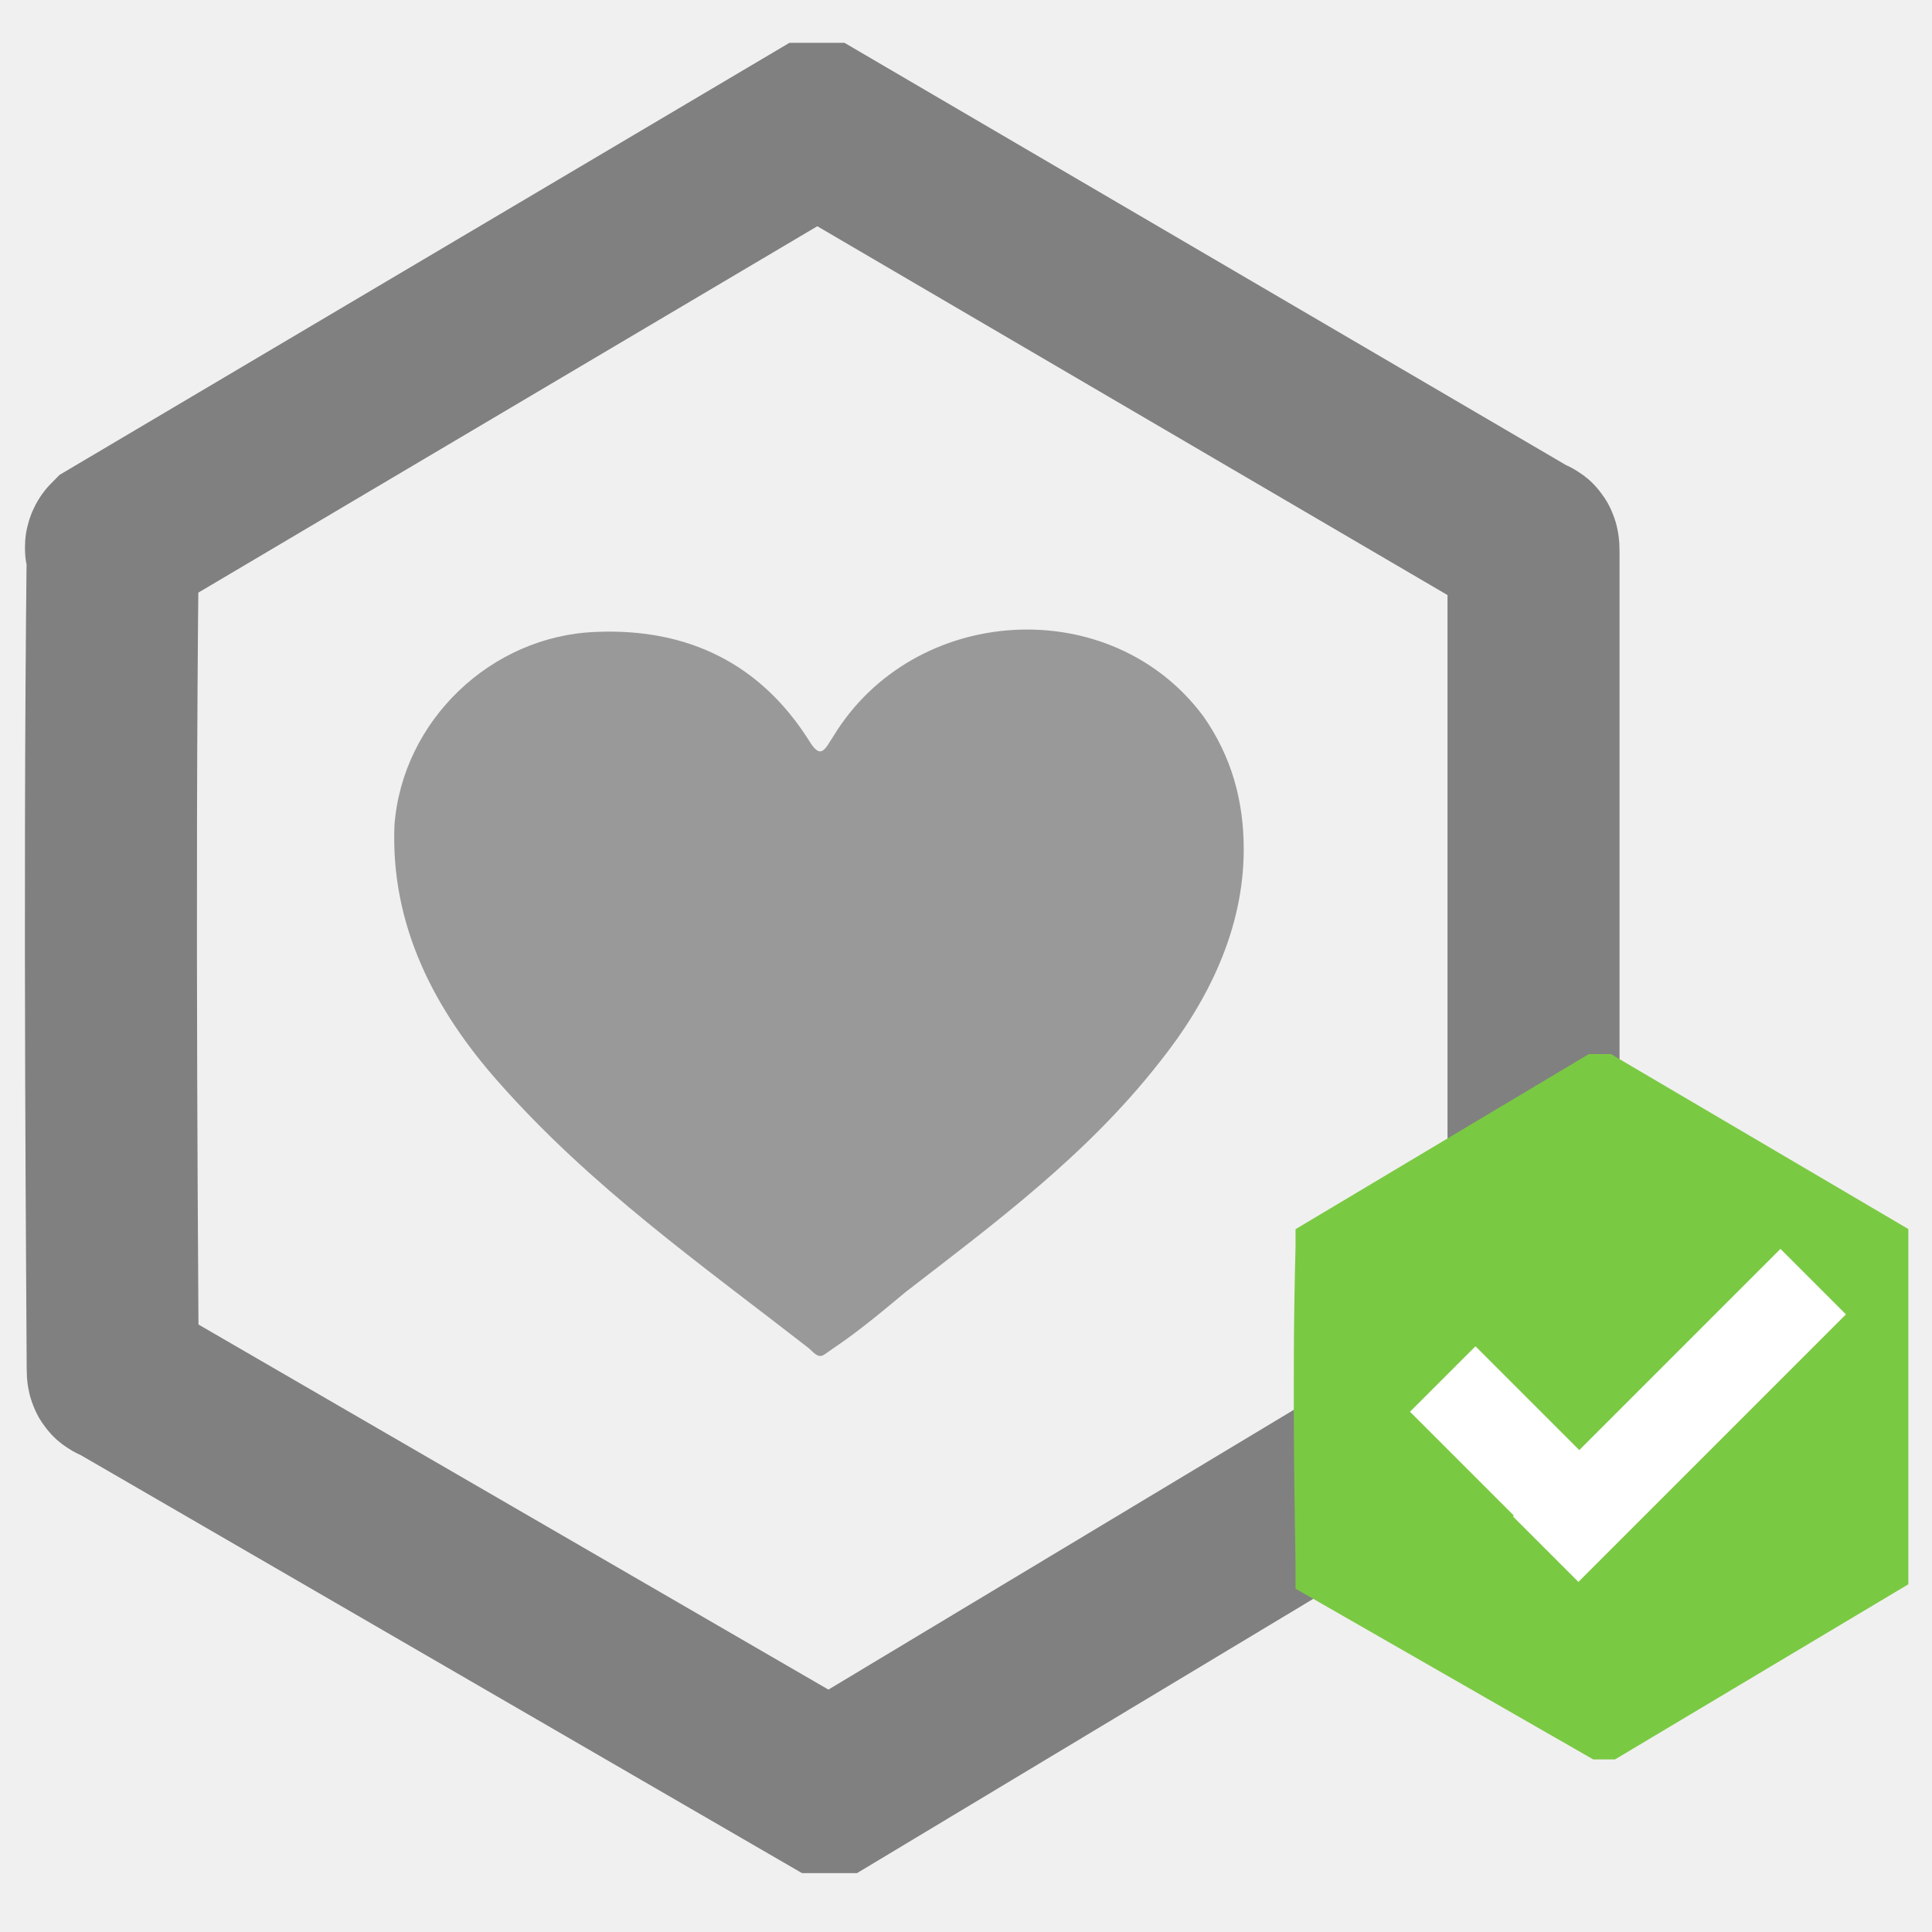
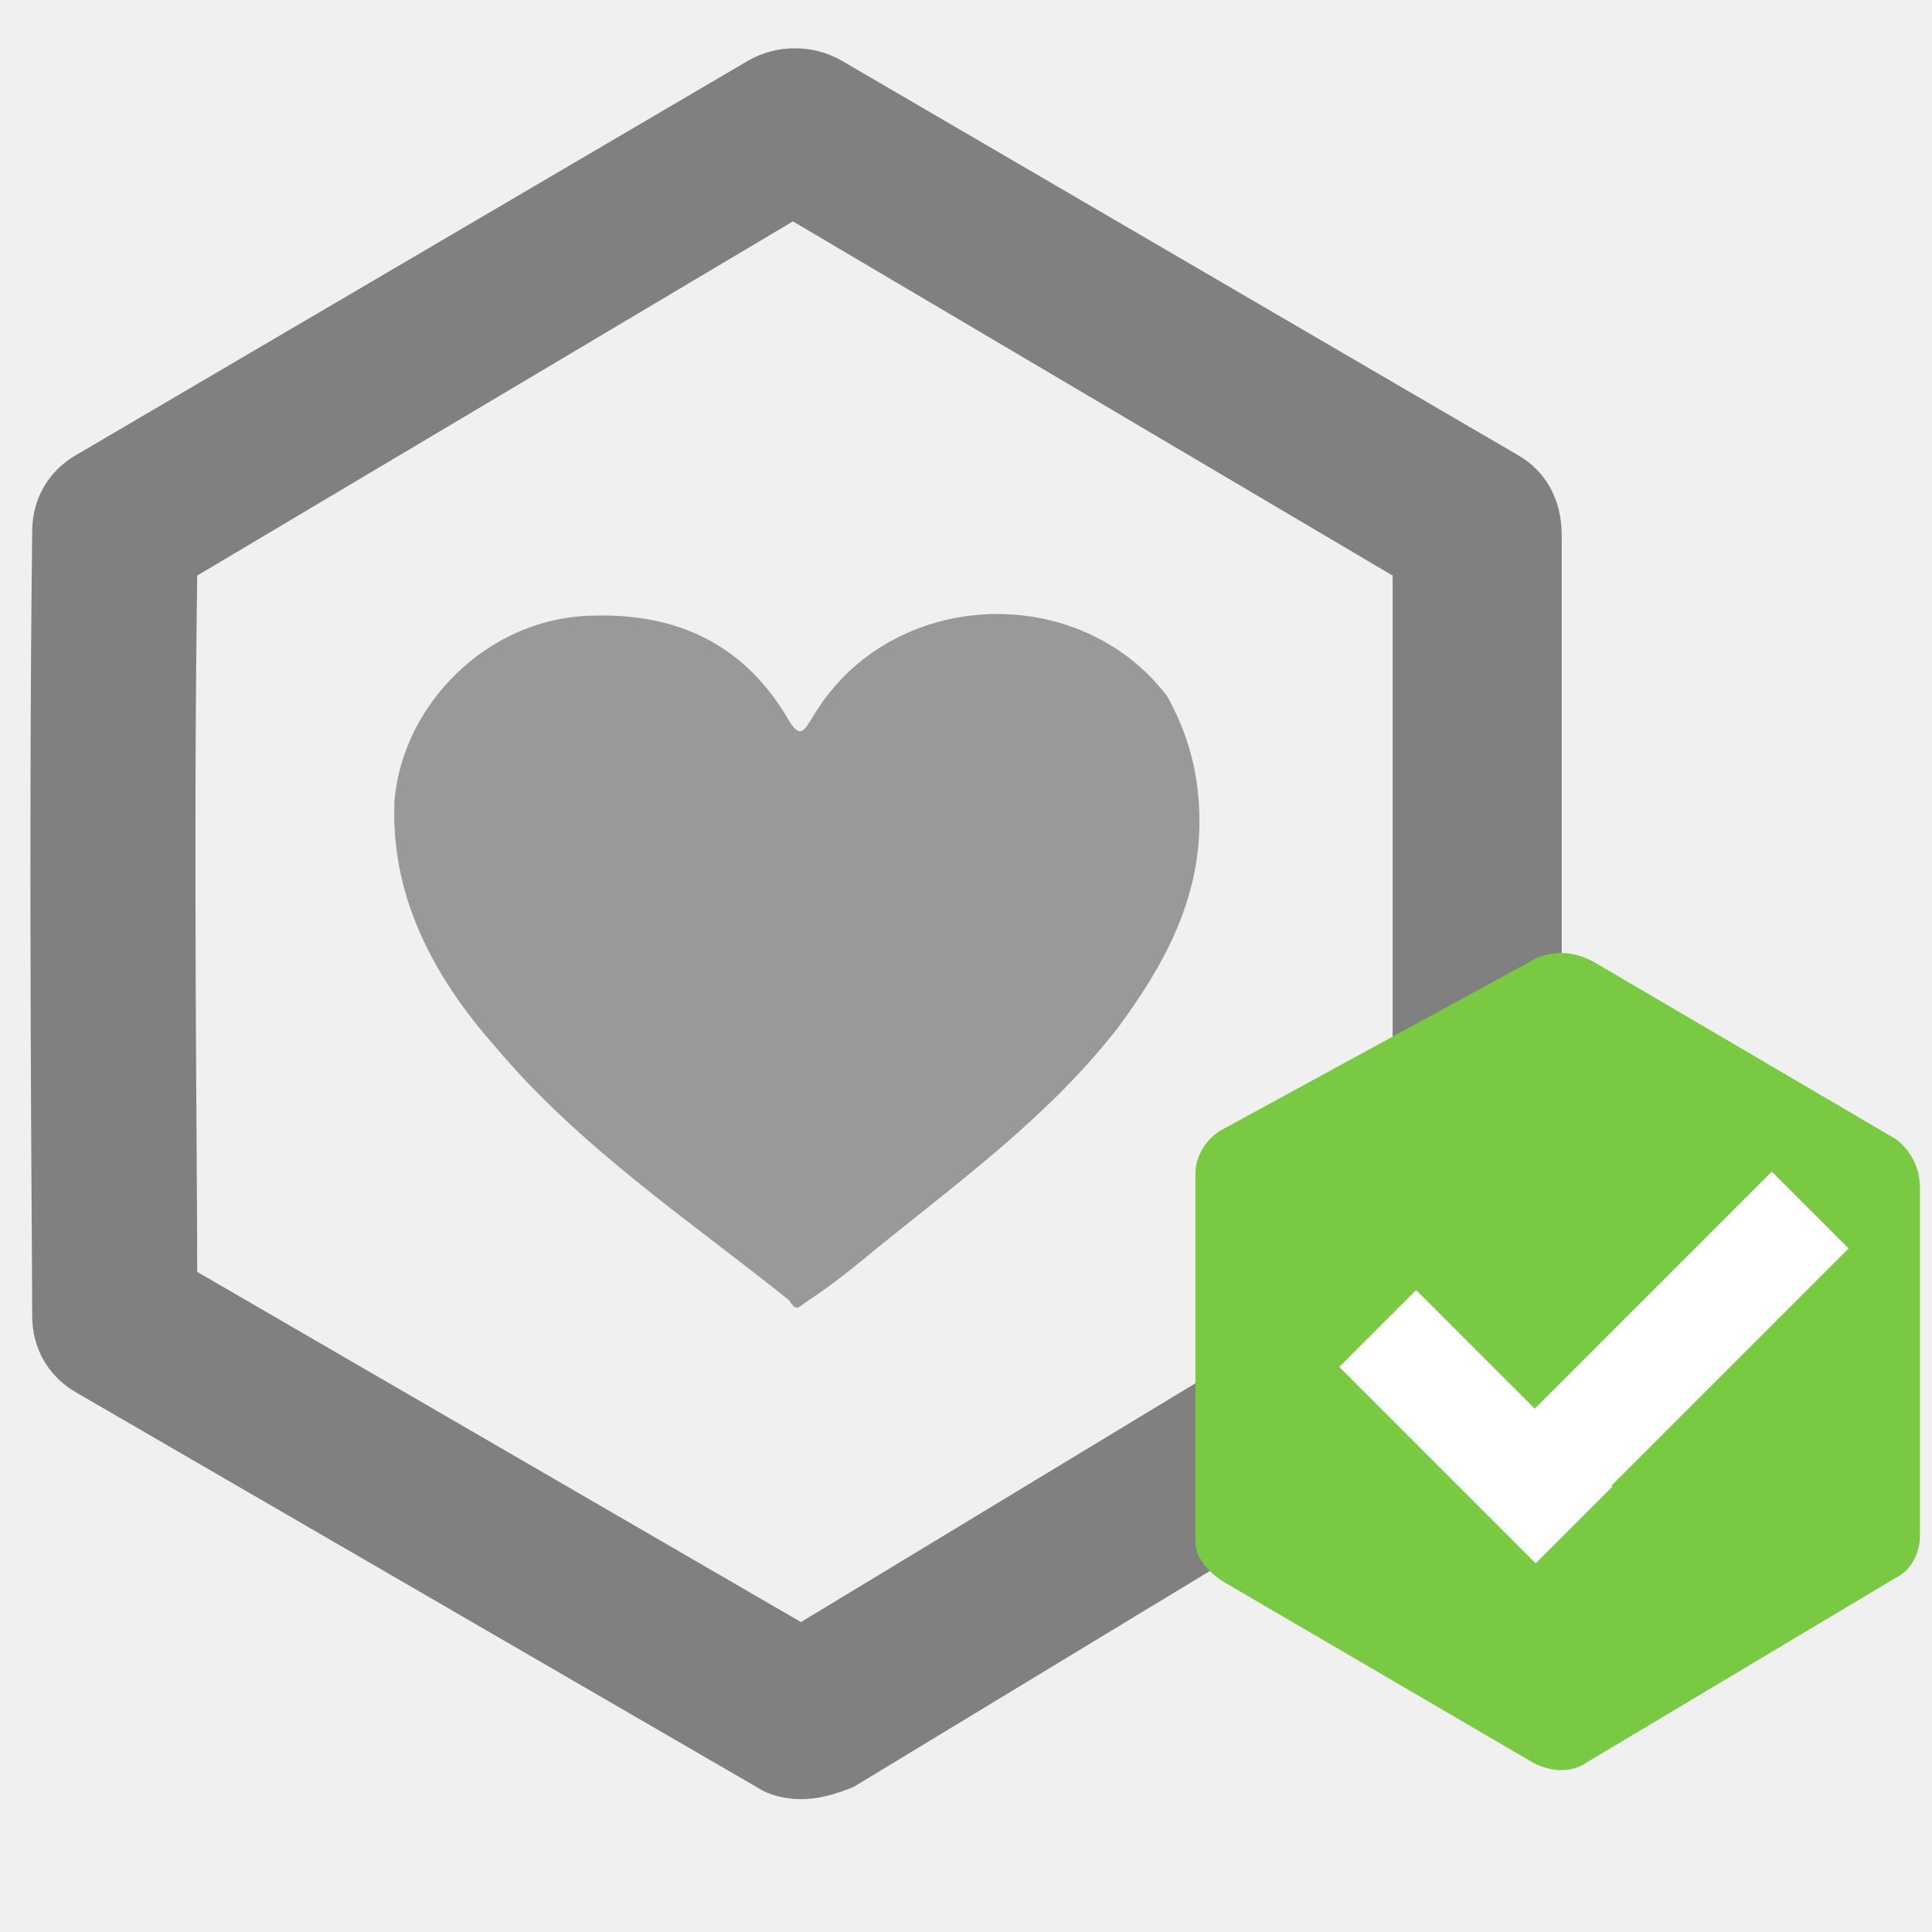
<svg xmlns="http://www.w3.org/2000/svg" version="1.2" baseProfile="tiny" id="Layer_1_copy" x="0px" y="0px" viewBox="0 0 48 48" xml:space="preserve">
  <g>
+     <path fill="#808080" d="M19.9,44.7c-0.4,0-0.8-0.1-1.1-0.3L1.9,34.6c-0.7-0.4-1.1-1.1-1.1-1.9c0-1.8-0.1-11.2,0-19.5   c0-0.8,0.4-1.5,1.1-1.9l0,0l16.7-9.8c0.7-0.4,1.6-0.4,2.3,0l16.8,9.8c0.7,0.4,1.1,1.1,1.1,2v19.2c0,0.8-0.4,1.5-1.1,1.9l-16.5,10   C20.7,44.6,20.3,44.7,19.9,44.7z M20.9,40.9L20.9,40.9C20.9,40.9,20.9,40.9,20.9,40.9z M4.9,31.6l15,8.7l14.7-8.9V14.3L19.7,5.5   L4.9,14.3C4.8,21.2,4.9,28.8,4.9,31.6z M35.5,14.8C35.5,14.8,35.5,14.8,35.5,14.8L35.5,14.8z M4.9,13.2C4.9,13.2,4.9,13.2,4.9,13.2   C4.9,13.2,4.9,13.2,4.9,13.2z" />
    <g>
-       <path fill="none" stroke="#808080" stroke-width="4.274" stroke-miterlimit="10" d="M2.8,13.5L20.2,3.2c0.1,0,0.2,0,0.2,0    L38,13.5c0.1,0,0.1,0.1,0.1,0.2v20.1c0,0.1,0,0.2-0.1,0.2L20.7,44.4c-0.1,0-0.2,0-0.2,0L2.9,34.2c-0.1,0-0.1-0.1-0.1-0.2    c0-1.2-0.1-11.4,0-20.3C2.7,13.6,2.8,13.5,2.8,13.5z" />
      <g>
-         <g>
-           <path fill="#999999" d="M30.9,21.1c0,2-0.9,3.8-2.1,5.3c-1.8,2.3-4.1,4-6.3,5.7c-0.6,0.5-1.2,1-1.8,1.4c-0.3,0.2-0.3,0.3-0.6,0      c-2.7-2.1-5.4-4-7.7-6.6c-1.6-1.8-2.7-3.9-2.6-6.4c0.2-2.6,2.4-4.7,5-4.8c2.3-0.1,4.1,0.8,5.3,2.7c0.3,0.5,0.4,0.2,0.6-0.1      c2-3.3,6.9-3.6,9.2-0.5C30.6,18.8,30.9,19.9,30.9,21.1z" />
-         </g>
+         <path fill="#999999" d="M29.8,20.4c0,2-0.9,3.6-2,5.1c-1.7,2.2-3.9,3.8-6,5.5c-0.6,0.5-1.1,0.9-1.7,1.3c-0.3,0.2-0.3,0.3-0.5,0     c-2.5-2-5.2-3.8-7.3-6.3c-1.5-1.7-2.6-3.7-2.5-6.1c0.2-2.4,2.3-4.5,4.8-4.6c2.2-0.1,3.9,0.7,5,2.6c0.3,0.5,0.4,0.2,0.6-0.1     c1.9-3.2,6.6-3.4,8.8-0.5C29.5,18.2,29.8,19.2,29.8,20.4z" />
      </g>
    </g>
+   </g>
+   <g>
+     <path fill="#7AC943" d="M38,23.9c0,0,0.7-0.5,1.6,0l7.5,4.4c0,0,0.6,0.4,0.6,1.2v8.7c0,0,0,0.7-0.6,1l-7.7,4.6c0,0-0.5,0.4-1.3,0   l-7.7-4.5c0,0-0.7-0.4-0.7-1v-9.2c0,0,0-0.6,0.6-1L38,23.9z" />
    <g>
-       <g>
-         <path fill="#7AC943" stroke="#7AC943" stroke-width="1.625" stroke-miterlimit="10" d="M33,31l6.7-4c0,0,0.1,0,0.1,0l6.8,4     c0,0,0,0,0,0.1v7.7c0,0,0,0.1,0,0.1l-6.7,4c0,0-0.1,0-0.1,0L33,39c0,0,0,0,0-0.1C33,38.5,32.9,34.5,33,31C33,31.1,33,31,33,31z" />
-       </g>
-       <rect x="37" y="34" transform="matrix(0.7071 -0.7071 0.7071 0.7071 -12.6155 39.7966)" fill="#FFFFFF" width="9.4" height="2.3" />
-       <rect x="36.8" y="33.4" transform="matrix(0.7071 -0.7071 0.7071 0.7071 -14.6071 37.4783)" fill="#FFFFFF" width="2.3" height="5.9" />
+       <rect x="35.6" y="32.6" transform="matrix(0.7071 -0.7071 0.7071 0.7071 -11.9831 39.007)" fill="#FFFFFF" width="11" height="2.7" />
+       <rect x="35.3" y="32" transform="matrix(0.7071 -0.7071 0.7071 0.7071 -14.3133 36.2944)" fill="#FFFFFF" width="2.7" height="6.9" />
    </g>
  </g>
</svg>
